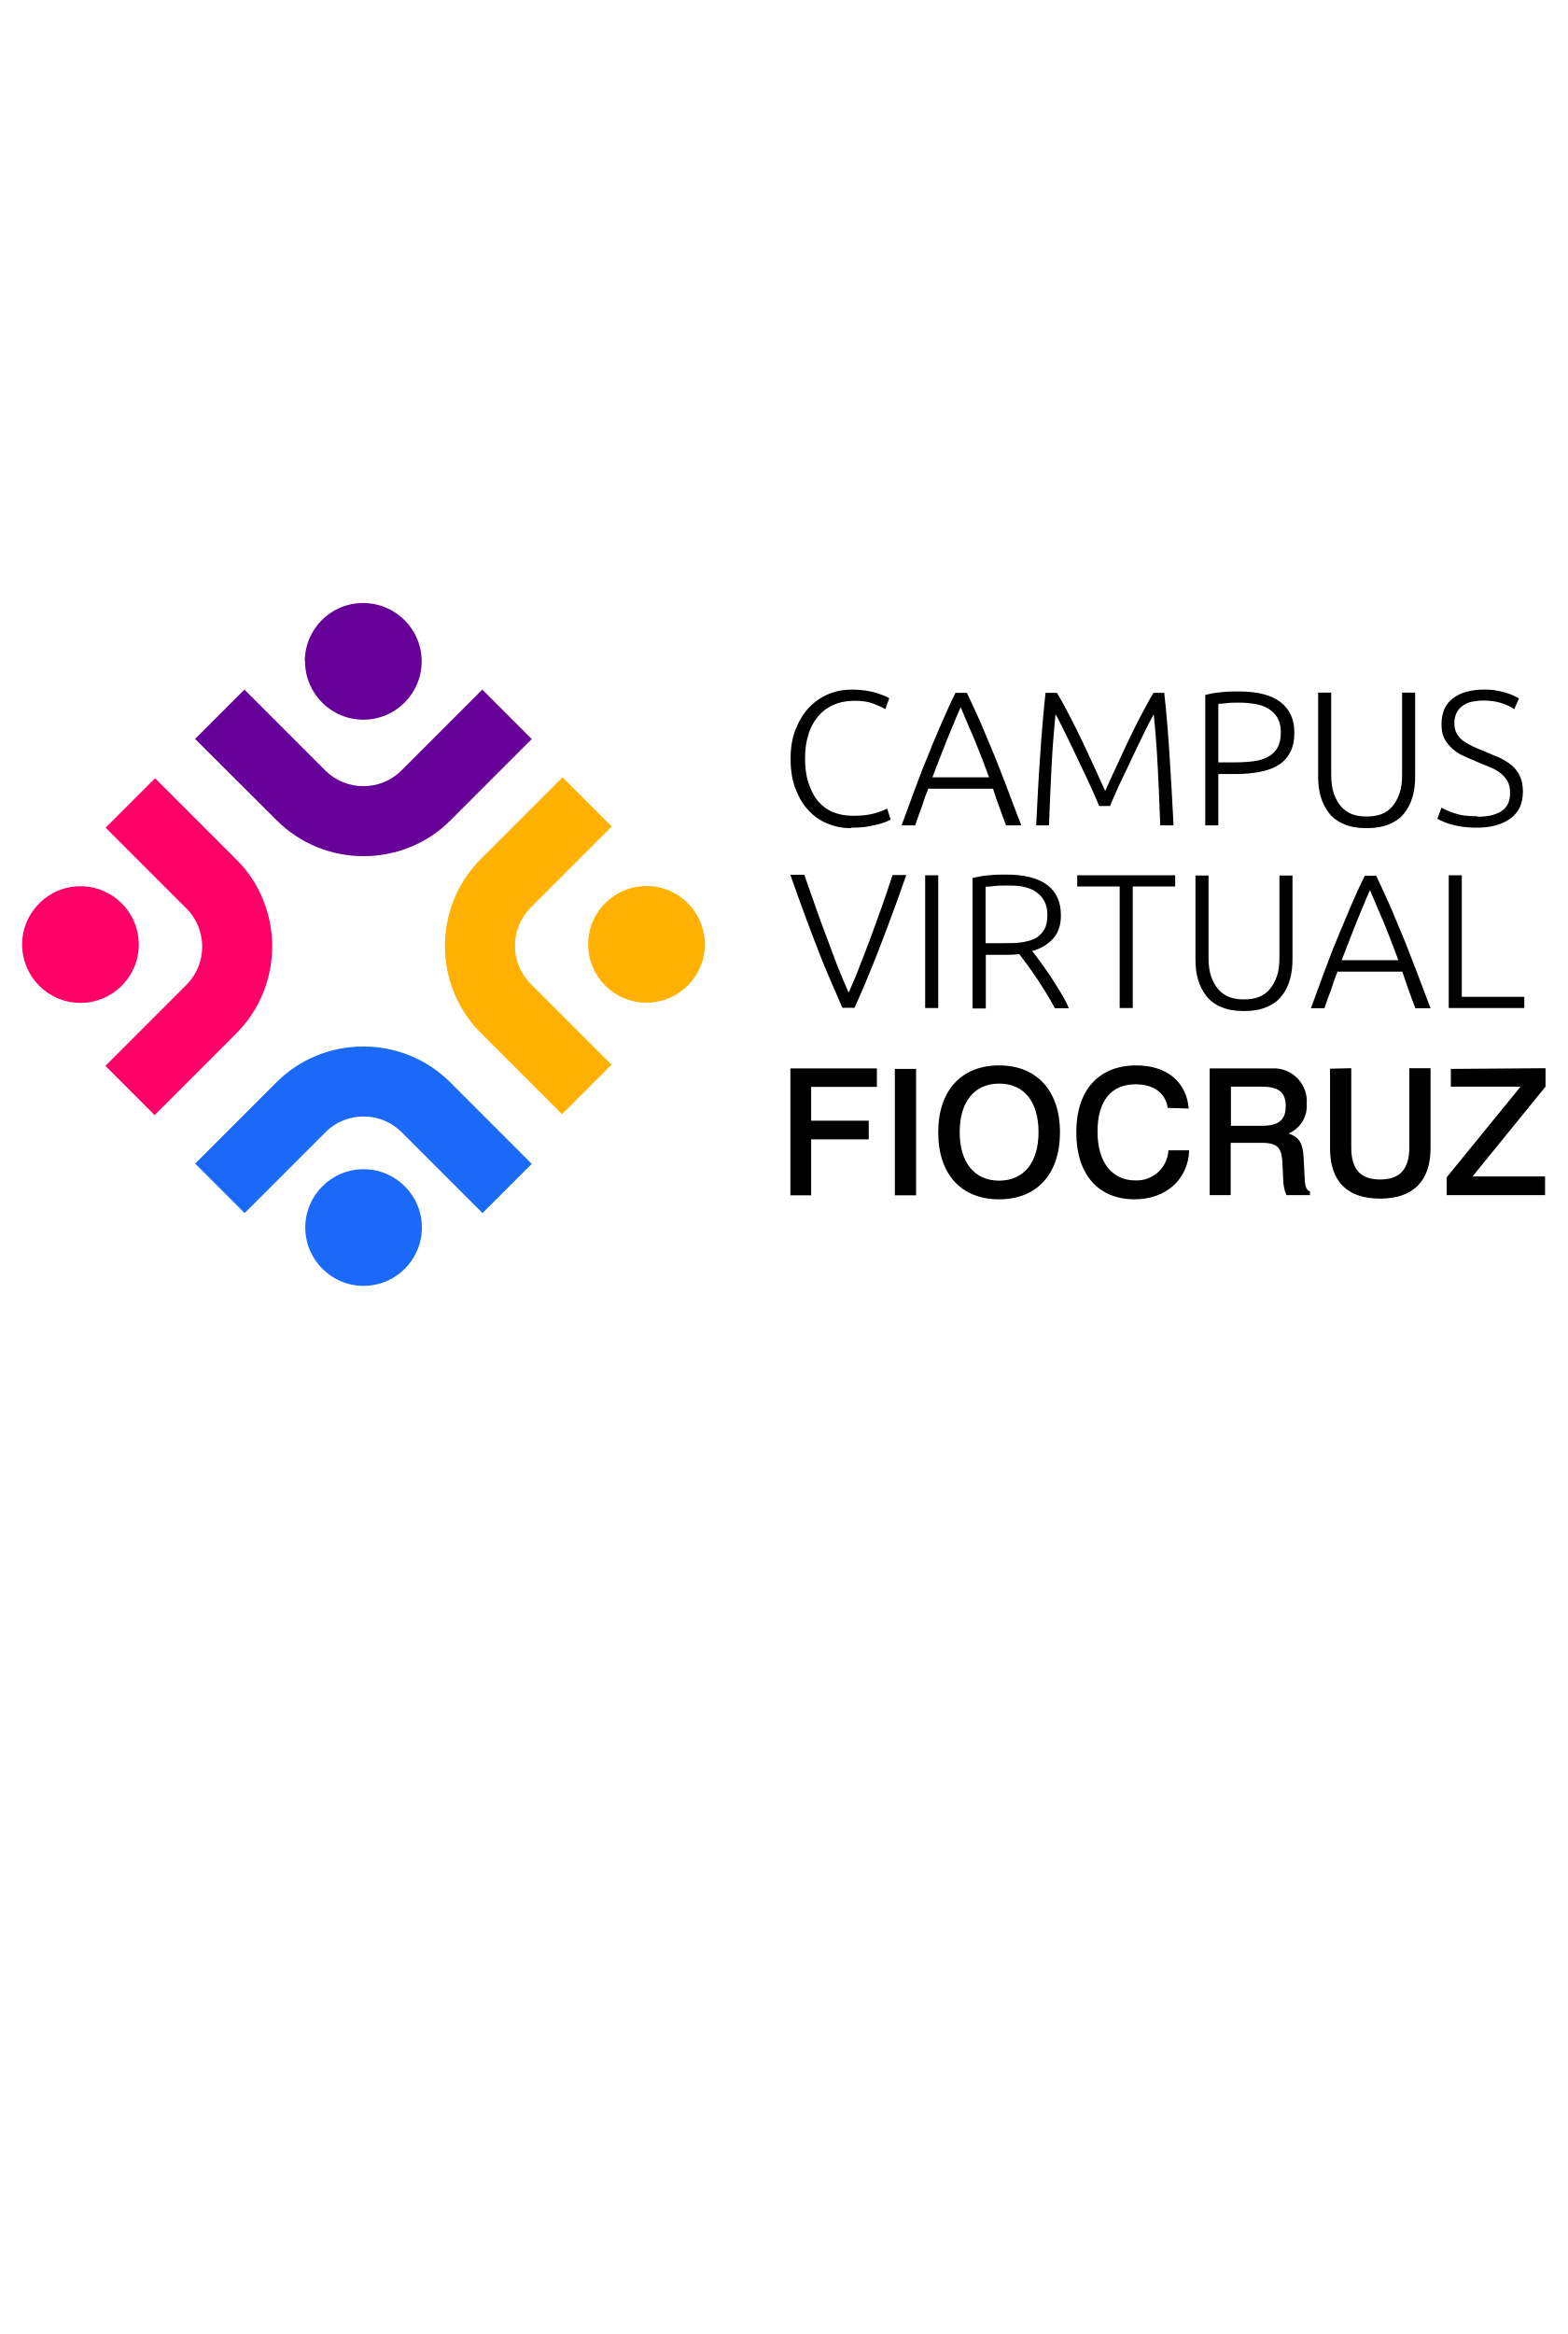
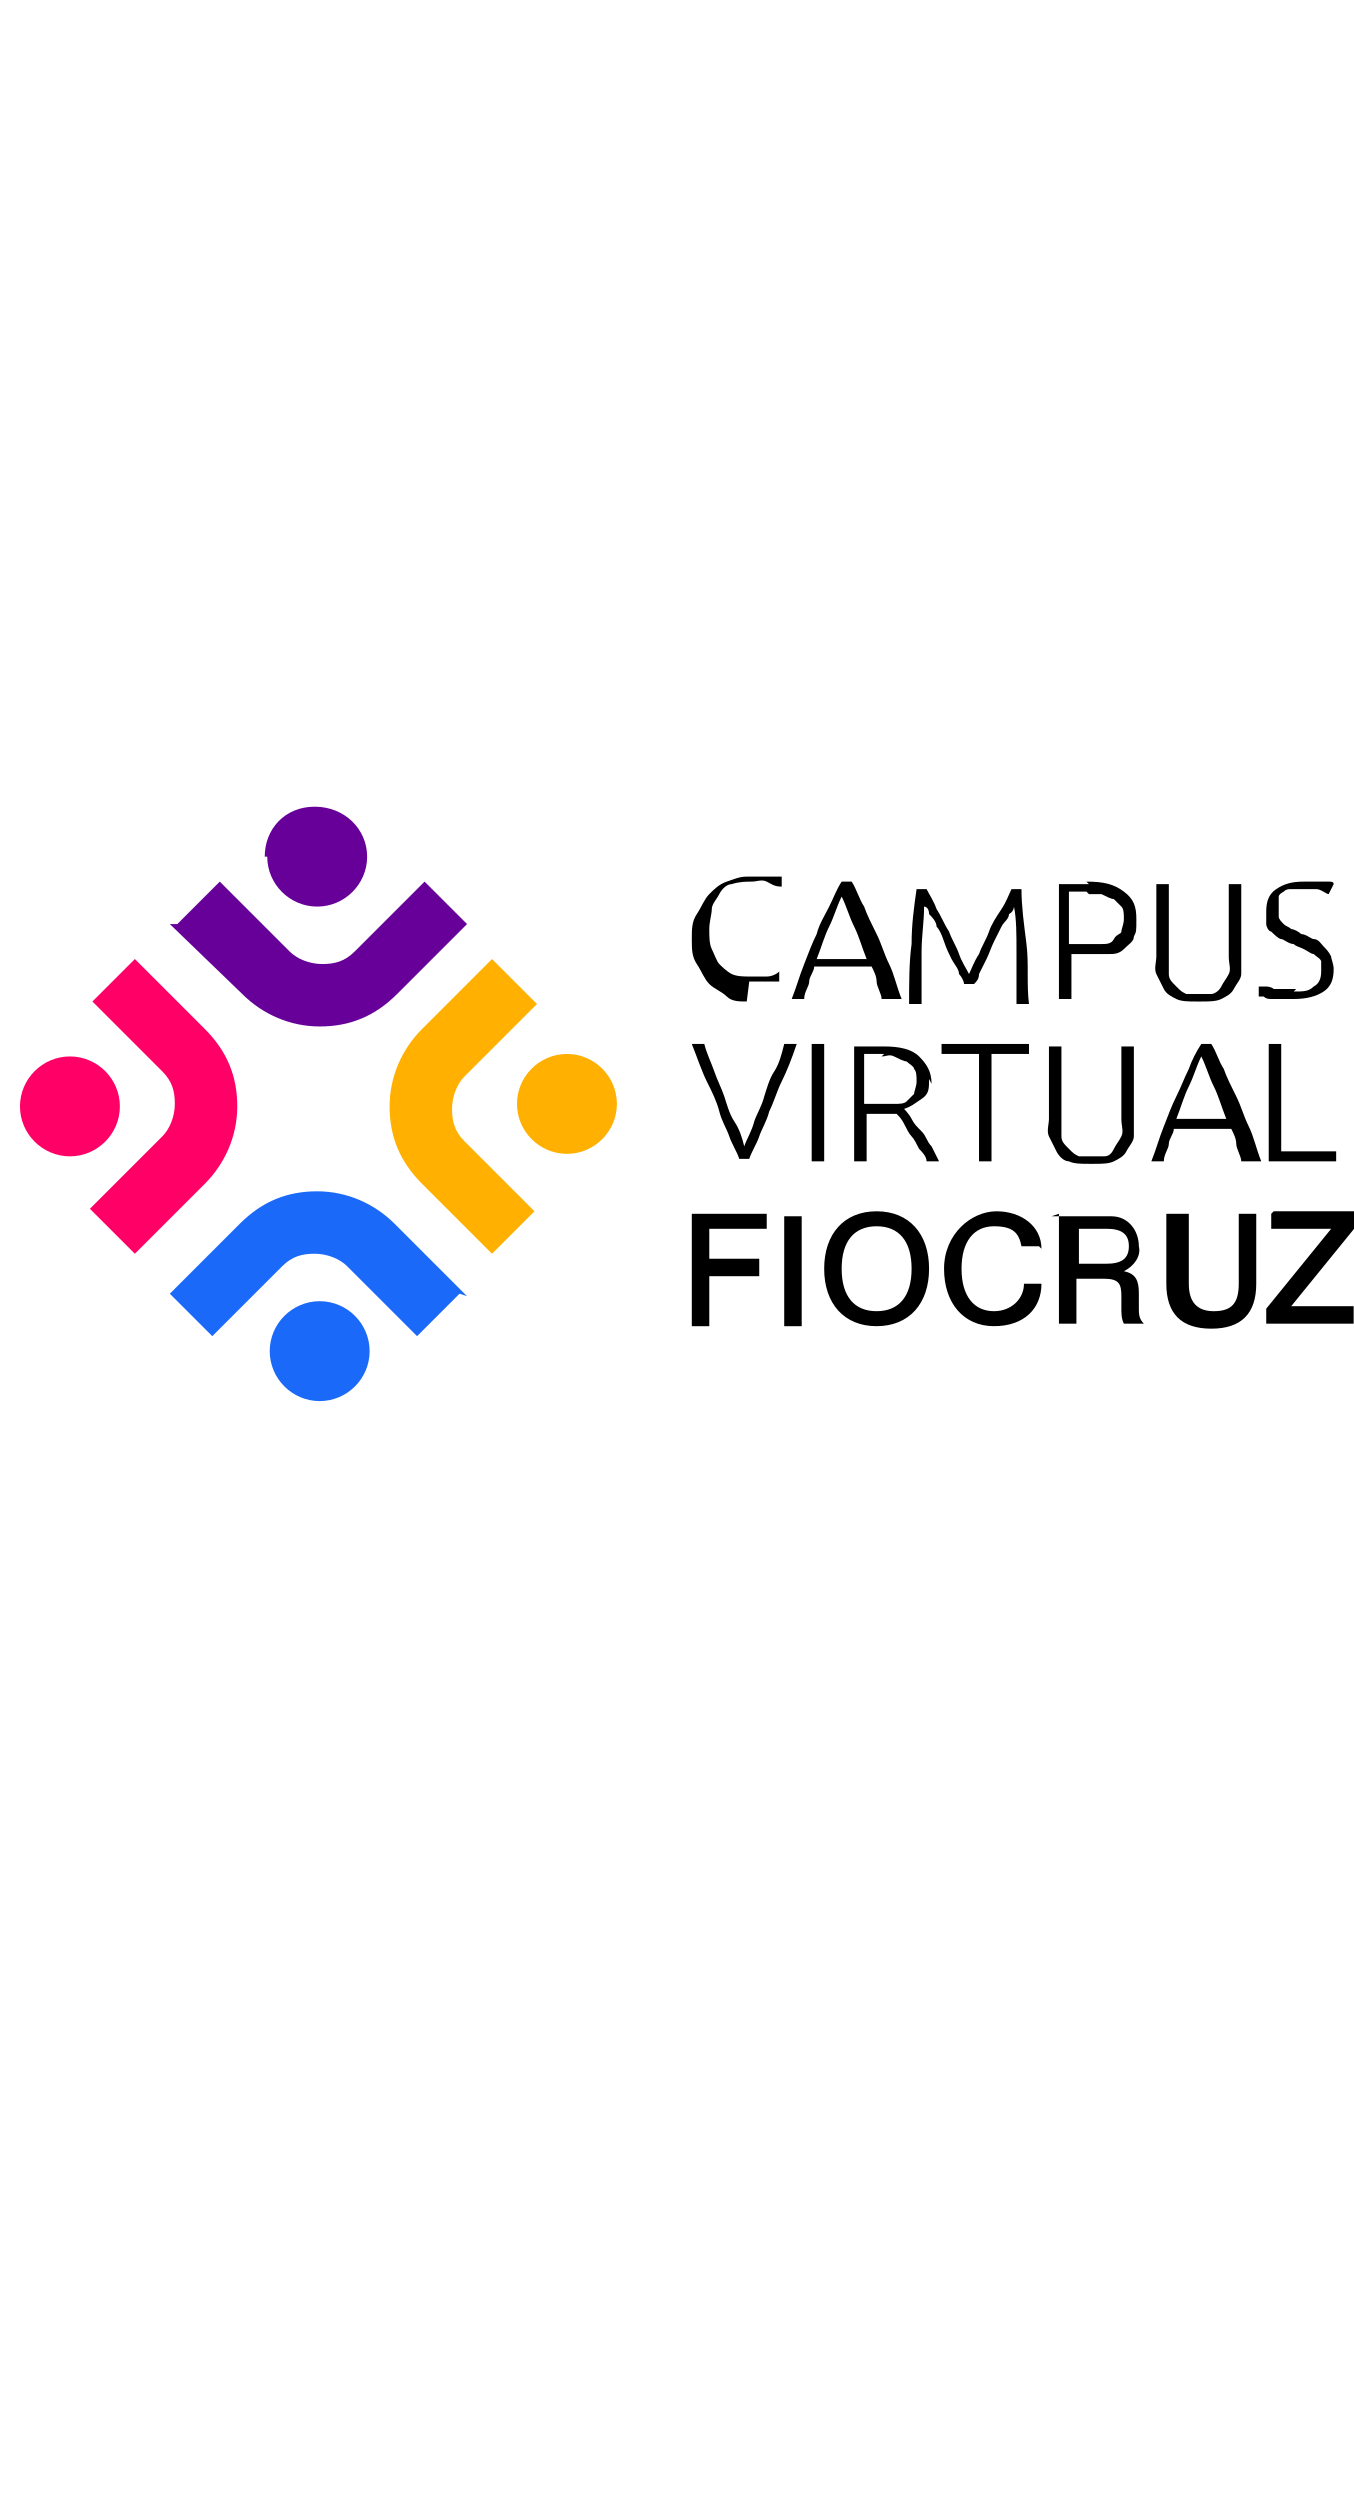
- <svg xmlns="http://www.w3.org/2000/svg" id="Layer_2" data-name="Layer 2" viewBox="0 0 67.21 100.05">
+ <svg xmlns="http://www.w3.org/2000/svg" id="Layer_2" version="1.1" viewBox="0 0 54.2 100.1">
  <defs>
    <style>
-       .cls-1 {
+       .st0 {
        fill: none;
      }

-       .cls-2 {
+       .st1 {
        fill: #ffb000;
      }

-       .cls-2, .cls-3, .cls-4, .cls-5 {
+       .st1, .st2, .st3, .st4 {
        fill-rule: evenodd;
      }

-       .cls-3 {
+       .st2 {
        fill: #1a69f9;
      }

-       .cls-4 {
+       .st3 {
        fill: #f06;
      }

-       .cls-5 {
+       .st4 {
        fill: #609;
      }
    </style>
  </defs>
-   <g id="Layer_1-2" data-name="Layer 1">
-     <rect class="cls-1" width="67.21" height="100.05" />
-     <g id="Camada_1" data-name="Camada 1">
+   <g id="Layer_1-2">
+     <rect class="st0" y="11.1" width="55" height="81.9" />
+     <g id="Camada_1">
      <g>
        <g>
-           <path class="cls-5" d="M8.37,31.68l3.49,3.48c1.03,1.03,2.38,1.54,3.73,1.54s2.71-.51,3.73-1.54l3.48-3.48-2.12-2.12-3.48,3.48c-.44.44-1.03.66-1.62.66s-1.17-.22-1.62-.66l-3.48-3.48-2.12,2.12h0Z" />
-           <path class="cls-2" d="M24.1,33.34l-3.48,3.48c-1.03,1.03-1.54,2.38-1.54,3.73s.51,2.71,1.54,3.73l3.48,3.48,2.12-2.12-3.48-3.48c-.44-.44-.66-1.03-.66-1.62s.22-1.17.66-1.62l3.49-3.49-2.12-2.12h0Z" />
-           <path class="cls-3" d="M22.8,49.89l-3.49-3.49c-1.03-1.03-2.38-1.54-3.73-1.54s-2.71.51-3.73,1.54l-3.48,3.48,2.12,2.12,3.48-3.48c.44-.44,1.03-.66,1.62-.66s1.17.22,1.62.66l3.48,3.48,2.12-2.12h0Z" />
-           <path class="cls-4" d="M6.65,47.78l3.48-3.48c1.03-1.03,1.54-2.38,1.54-3.73s-.51-2.71-1.54-3.73l-3.48-3.48-2.12,2.12,3.48,3.48c.44.44.66,1.03.66,1.62s-.22,1.17-.66,1.62l-3.49,3.49,2.12,2.12h0Z" />
-           <path class="cls-4" d="M3.45,42.99c1.38,0,2.5-1.12,2.5-2.5s-1.12-2.5-2.5-2.5-2.5,1.12-2.5,2.5,1.12,2.5,2.5,2.5" />
-           <path class="cls-5" d="M13.08,28.35c0,1.38,1.12,2.5,2.5,2.5s2.5-1.12,2.5-2.5-1.12-2.5-2.51-2.5-2.5,1.12-2.5,2.5" />
-           <path class="cls-2" d="M27.72,37.98c-1.38,0-2.5,1.12-2.5,2.5s1.12,2.5,2.5,2.5,2.5-1.12,2.5-2.5-1.12-2.5-2.5-2.5" />
-           <path class="cls-3" d="M18.09,52.62c0-1.38-1.12-2.5-2.5-2.5s-2.5,1.12-2.5,2.5,1.12,2.5,2.5,2.5,2.5-1.12,2.5-2.5" />
+           <path class="st4" d="M6.8,37l2.9,2.8c.8.8,1.9,1.3,3.1,1.3s2.2-.4,3.1-1.3l2.8-2.8-1.7-1.7-2.8,2.8c-.4.4-.8.5-1.3.5s-1-.2-1.3-.5l-2.8-2.8-1.7,1.7h0Z" />
+           <path class="st1" d="M19.7,38.4l-2.8,2.8c-.8.8-1.3,1.9-1.3,3.1s.4,2.2,1.3,3.1l2.8,2.8,1.7-1.7-2.8-2.8c-.4-.4-.5-.8-.5-1.3s.2-1,.5-1.3l2.9-2.9-1.7-1.7h0Z" />
+           <path class="st2" d="M18.7,51.9l-2.9-2.9c-.8-.8-1.9-1.3-3.1-1.3s-2.2.4-3.1,1.3l-2.8,2.8,1.7,1.7,2.8-2.8c.4-.4.8-.5,1.3-.5s1,.2,1.3.5l2.8,2.8,1.7-1.7h0Z" />
+           <path class="st3" d="M5.4,50.2l2.8-2.8c.8-.8,1.3-1.9,1.3-3.1s-.4-2.2-1.3-3.1l-2.8-2.8-1.7,1.7,2.8,2.8c.4.4.5.8.5,1.3s-.2,1-.5,1.3l-2.9,2.9,1.7,1.7h0Z" />
+           <path class="st3" d="M2.8,46.3c1.1,0,2-.9,2-2s-.9-2-2-2-2,.9-2,2,.9,2,2,2" />
+           <path class="st4" d="M10.7,34.3c0,1.1.9,2,2,2s2-.9,2-2-.9-2-2.1-2-2,.9-2,2" />
+           <path class="st1" d="M22.7,42.2c-1.1,0-2,.9-2,2s.9,2,2,2,2-.9,2-2-.9-2-2-2" />
+           <path class="st2" d="M14.8,54.1c0-1.1-.9-2-2-2s-2,.9-2,2,.9,2,2,2,2-.9,2-2" />
        </g>
        <g>
          <g>
-             <path d="M36.49,35.5c-.37,0-.7-.07-1.02-.2s-.59-.33-.82-.58c-.23-.25-.41-.56-.55-.93s-.2-.79-.2-1.27.07-.9.22-1.27.34-.68.58-.93c.24-.25.52-.44.83-.57.32-.13.65-.19,1-.19.22,0,.4.02.58.04.17.03.33.06.46.1.13.04.24.09.34.12.1.04.16.08.22.11l-.17.47c-.14-.09-.31-.16-.52-.24s-.47-.12-.78-.12c-.35,0-.67.06-.93.18-.27.12-.49.29-.67.51-.18.22-.32.48-.4.78-.1.3-.14.64-.14,1.01s.04.72.14,1.02c.1.3.22.56.39.77.17.21.39.38.64.49s.55.17.88.17c.36,0,.66-.03.91-.1.24-.07.43-.14.56-.21l.15.47s-.1.06-.2.1-.22.07-.35.11c-.15.03-.31.07-.49.1-.21.03-.41.04-.64.04h0Z" />
-             <path d="M43.14,35.38c-.11-.28-.21-.55-.3-.81-.1-.26-.18-.51-.26-.76h-2.78c-.1.25-.19.5-.27.76-.1.26-.19.52-.29.81h-.58c.22-.59.42-1.14.61-1.66s.38-1,.57-1.45c.18-.46.37-.89.55-1.31.18-.42.37-.84.58-1.26h.49c.2.42.39.84.58,1.26.18.42.36.86.55,1.31s.37.94.57,1.45c.2.52.4,1.07.63,1.66h-.63,0ZM41.19,30.32c-.21.47-.4.95-.6,1.43-.2.49-.39,1.01-.61,1.57h2.43c-.21-.57-.41-1.09-.61-1.58-.21-.48-.41-.95-.61-1.43h0Z" />
-             <path d="M47.13,34.55c-.05-.14-.14-.32-.23-.54-.1-.22-.22-.47-.34-.74-.13-.27-.26-.54-.39-.82-.13-.28-.26-.55-.38-.79-.12-.25-.23-.46-.32-.65-.1-.19-.16-.32-.21-.39-.07.69-.13,1.43-.17,2.23-.04.8-.08,1.64-.11,2.53h-.55c.05-1.03.1-2.03.17-2.97.06-.94.14-1.86.23-2.71h.49c.16.27.34.59.52.94.19.36.37.73.56,1.12.18.39.36.76.53,1.14.17.38.33.71.46,1.01.13-.3.28-.64.46-1.01.17-.38.35-.76.53-1.14.18-.39.37-.76.56-1.12.19-.36.36-.68.52-.94h.46c.1.87.17,1.77.23,2.71.06.94.12,1.94.17,2.97h-.57c-.03-.89-.07-1.73-.11-2.53-.04-.8-.1-1.55-.17-2.23-.04.08-.11.21-.21.39-.1.19-.2.4-.32.65-.12.25-.25.51-.38.79-.13.28-.26.56-.39.82s-.24.51-.34.74c-.1.22-.18.4-.23.54h-.49Z" />
-             <path d="M53.11,29.64c.81,0,1.4.15,1.8.46s.59.74.59,1.31c0,.33-.06.6-.17.82-.11.22-.27.41-.49.55s-.47.24-.78.3c-.31.06-.66.1-1.05.1h-.77v2.2h-.56v-5.59c.2-.05.43-.1.7-.12.26-.03.51-.03.74-.03h0ZM53.14,30.12c-.21,0-.39,0-.53.02-.15.02-.27.03-.37.03v2.51h.7c.3,0,.58-.02.82-.05s.46-.1.63-.2.31-.23.39-.39c.1-.17.14-.39.14-.65,0-.25-.05-.46-.15-.63s-.23-.29-.4-.39c-.16-.1-.36-.16-.57-.2-.22-.03-.43-.05-.65-.05h0Z" />
-             <path d="M58.59,35.5c-.38,0-.7-.06-.96-.17s-.48-.27-.64-.47c-.16-.21-.28-.44-.36-.71-.08-.27-.11-.56-.11-.88v-3.58h.56v3.51c0,.31.03.58.11.81.08.22.18.41.31.56.13.15.29.26.47.33.19.07.39.1.63.1s.44-.03.63-.1.34-.18.47-.33c.13-.15.23-.34.31-.56s.11-.5.11-.81v-3.51h.56v3.58c0,.31-.03.6-.11.88-.08.27-.19.51-.36.71-.16.21-.38.36-.64.47-.26.11-.58.17-.96.17h0Z" />
-             <path d="M63.35,35.01c.45,0,.79-.08,1.03-.24.25-.16.37-.42.37-.78,0-.21-.04-.39-.12-.52s-.19-.26-.32-.35c-.13-.1-.28-.18-.46-.25s-.34-.14-.53-.22c-.23-.1-.45-.19-.64-.28s-.34-.21-.47-.34c-.13-.12-.23-.27-.3-.42s-.1-.34-.1-.56c0-.49.16-.86.48-1.11.33-.25.77-.38,1.35-.38.15,0,.3,0,.46.03.15.03.28.05.41.09.13.03.25.08.35.12s.2.1.27.14l-.2.46c-.15-.11-.35-.2-.58-.27-.22-.07-.47-.1-.74-.1-.18,0-.34.02-.5.05s-.28.1-.39.17c-.11.08-.2.18-.26.3-.06.12-.1.27-.1.44s.03.33.1.45c.07.12.15.22.27.31.12.09.26.16.41.24.15.07.34.15.52.22.22.1.44.19.64.27.2.1.38.21.52.33.15.13.27.27.35.46.09.18.13.4.13.66,0,.52-.18.9-.54,1.16s-.84.39-1.46.39c-.22,0-.42-.02-.6-.04-.18-.03-.34-.06-.48-.1-.15-.04-.27-.09-.36-.13-.1-.04-.17-.09-.23-.11l.18-.48c.05.03.13.07.22.11s.21.09.33.13c.13.04.27.08.43.1.18.02.35.03.55.03h0Z" />
+             <path d="M29.9,40.1c-.3,0-.6,0-.8-.2s-.5-.3-.7-.5-.3-.5-.5-.8-.2-.6-.2-1,0-.7.2-1,.3-.6.5-.8.4-.4.7-.5c.3-.1.5-.2.8-.2s.3,0,.5,0c.1,0,.3,0,.4,0,.1,0,.2,0,.3,0,0,0,.1,0,.2,0v.4c-.3,0-.4-.1-.6-.2s-.4,0-.6,0-.5,0-.8.1c-.2,0-.4.2-.5.4-.1.2-.3.4-.3.6,0,.2-.1.5-.1.8s0,.6.1.8.2.5.3.6.3.3.5.4.5.1.7.1.5,0,.7,0c.2,0,.4-.1.5-.2v.4c.1,0,0,0,0,0s-.2,0-.3,0c-.1,0-.3,0-.4,0-.2,0-.3,0-.5,0h0Z" />
+             <path d="M35.3,40c0-.2-.2-.5-.2-.7,0-.2-.1-.4-.2-.6h-2.3c0,.2-.2.4-.2.6,0,.2-.2.4-.2.7h-.5c.2-.5.3-.9.5-1.4s.3-.8.5-1.2c.1-.4.3-.7.5-1.1s.3-.7.5-1h.4c.2.3.3.7.5,1,.1.3.3.7.5,1.1.2.4.3.8.5,1.2.2.4.3.9.5,1.4h-.5ZM33.7,35.9c-.2.4-.3.8-.5,1.2-.2.4-.3.8-.5,1.3h2c-.2-.5-.3-.9-.5-1.3-.2-.4-.3-.8-.5-1.2h0Z" />
+             <path d="M38.6,39.4c0-.1-.1-.3-.2-.4,0-.2-.2-.4-.3-.6-.1-.2-.2-.4-.3-.7s-.2-.5-.3-.6c0-.2-.2-.4-.3-.5,0-.2-.1-.3-.2-.3,0,.6-.1,1.2-.1,1.8,0,.7,0,1.3,0,2.1h-.5c0-.8,0-1.7.1-2.4,0-.8.1-1.5.2-2.2h.4c.1.2.3.5.4.8.2.3.3.6.5.9.1.3.3.6.4.9s.3.6.4.8c.1-.2.2-.5.4-.8.1-.3.3-.6.4-.9.1-.3.3-.6.5-.9.2-.3.3-.6.4-.8h.4c0,.7.1,1.4.2,2.2s0,1.6.1,2.4h-.5c0-.7,0-1.4,0-2.1s0-1.3-.1-1.8c0,0,0,.2-.2.3,0,.2-.2.3-.3.5s-.2.4-.3.6-.2.5-.3.7-.2.4-.3.6c0,.2-.1.3-.2.4h-.4,0Z" />
+             <path d="M43.5,35.3c.7,0,1.1.1,1.5.4s.5.6.5,1.1,0,.5-.1.7c0,.2-.2.3-.4.5s-.4.2-.6.2c-.3,0-.5,0-.9,0h-.6v1.8h-.5v-4.6c.2,0,.4,0,.6,0,.2,0,.4,0,.6,0h0ZM43.5,35.7c-.2,0-.3,0-.4,0-.1,0-.2,0-.3,0v2.1h.6c.2,0,.5,0,.7,0s.4,0,.5-.2.3-.2.3-.3c0-.1.1-.3.1-.5s0-.4-.1-.5-.2-.2-.3-.3c-.1,0-.3-.1-.5-.2-.2,0-.4,0-.5,0h0Z" />
+             <path d="M47.9,40.1c-.3,0-.6,0-.8-.1s-.4-.2-.5-.4c-.1-.2-.2-.4-.3-.6s0-.5,0-.7v-2.9h.5v2.9c0,.3,0,.5,0,.7,0,.2.1.3.3.5s.2.2.4.3c.2,0,.3,0,.5,0s.4,0,.5,0,.3-.1.4-.3.2-.3.3-.5,0-.4,0-.7v-2.9h.5v2.9c0,.3,0,.5,0,.7,0,.2-.2.4-.3.6-.1.2-.3.3-.5.4s-.5.1-.8.1h0Z" />
+             <path d="M51.8,39.7c.4,0,.6,0,.8-.2.2-.1.3-.3.3-.6s0-.3,0-.4-.2-.2-.3-.3c-.1,0-.2-.1-.4-.2s-.3-.1-.4-.2c-.2,0-.4-.2-.5-.2s-.3-.2-.4-.3c-.1,0-.2-.2-.2-.3s0-.3,0-.5c0-.4.1-.7.4-.9.3-.2.6-.3,1.1-.3s.2,0,.4,0c.1,0,.2,0,.3,0,.1,0,.2,0,.3,0s.2,0,.2.1l-.2.4c-.1,0-.3-.2-.5-.2-.2,0-.4,0-.6,0s-.3,0-.4,0-.2,0-.3.1c0,0-.2.1-.2.2,0,0,0,.2,0,.4s0,.3,0,.4.1.2.2.3.2.1.3.2c.1,0,.3.1.4.2.2,0,.4.2.5.2.2,0,.3.2.4.3.1.1.2.2.3.4,0,.1.1.3.1.5,0,.4-.1.7-.4.9s-.7.3-1.2.3-.3,0-.5,0c-.1,0-.3,0-.4,0-.1,0-.2,0-.3-.1,0,0-.1,0-.2,0v-.4c.2,0,.3,0,.3,0s.2,0,.3.1c.1,0,.2,0,.4,0,.1,0,.3,0,.5,0h0Z" />
          </g>
          <g>
-             <path d="M34.5,37.52c.16.49.33.94.48,1.38s.31.86.46,1.26c.15.4.3.81.45,1.2.15.39.32.79.5,1.19.17-.39.34-.78.49-1.18.15-.39.31-.79.46-1.2.15-.4.3-.83.46-1.27s.31-.9.47-1.39h.59c-.25.72-.48,1.35-.68,1.89s-.39,1.03-.56,1.47c-.17.44-.34.84-.49,1.21-.15.37-.32.74-.49,1.12h-.52c-.16-.38-.33-.76-.49-1.13s-.33-.77-.5-1.21-.36-.93-.56-1.47c-.2-.54-.43-1.17-.68-1.89h.61v.02h0Z" />
-             <path d="M39.67,37.52h.56v5.69h-.56v-5.69Z" />
-             <path d="M45.49,39.23c0,.43-.11.76-.34,1.01s-.52.42-.89.53c.09.11.2.26.34.45.14.19.28.39.43.61.15.22.29.46.44.7.15.24.27.47.36.69h-.6c-.11-.22-.24-.44-.37-.65-.14-.22-.27-.43-.41-.64s-.27-.39-.4-.57-.25-.33-.34-.46c-.17.02-.35.03-.52.03h-.92v2.3h-.57v-5.59c.2-.05.43-.1.7-.12.27-.03.51-.03.74-.03.78,0,1.38.15,1.77.45.39.3.58.72.58,1.3h0ZM43.2,37.96c-.21,0-.39,0-.55.02-.15.02-.28.03-.39.03v2.42h.77c.26,0,.5,0,.73-.03.23-.03.43-.08.6-.16s.3-.21.4-.37c.1-.15.15-.38.15-.65,0-.25-.05-.46-.15-.63-.1-.16-.22-.29-.39-.39-.15-.1-.34-.16-.55-.2s-.42-.04-.64-.04h0Z" />
-             <path d="M50.39,37.52v.48h-1.82v5.21h-.56v-5.21h-1.82v-.48h4.2Z" />
-             <path d="M53.33,43.34c-.38,0-.7-.06-.96-.17-.27-.11-.48-.27-.64-.47-.16-.21-.28-.44-.36-.71-.08-.27-.11-.56-.11-.88v-3.58h.56v3.51c0,.31.03.58.11.81s.18.41.31.56.29.26.47.33c.19.07.39.1.63.1s.44-.03.63-.1c.19-.07.34-.18.47-.33.13-.15.23-.34.31-.56.08-.22.11-.5.11-.81v-3.51h.56v3.58c0,.31-.03.6-.11.88-.08.27-.19.51-.36.71-.16.21-.38.36-.64.47-.26.11-.58.17-.96.17h0Z" />
-             <path d="M60.69,43.22c-.11-.28-.21-.55-.3-.81s-.18-.51-.26-.76h-2.78c-.1.25-.19.5-.27.76-.1.26-.19.52-.29.81h-.58c.22-.59.42-1.14.61-1.66s.38-1,.57-1.45c.19-.46.37-.89.55-1.31.18-.42.37-.84.58-1.26h.49c.2.42.39.84.58,1.26.18.42.36.86.55,1.31s.37.94.57,1.45.4,1.07.63,1.66h-.62ZM58.74,38.16c-.21.47-.4.95-.6,1.43-.2.49-.39,1.01-.61,1.57h2.43c-.21-.57-.41-1.09-.61-1.58-.21-.48-.41-.95-.61-1.43h0Z" />
-             <path d="M65.36,42.73v.48h-3.24v-5.69h.56v5.21h2.68,0Z" />
+             <path d="M28.2,41.8c.1.4.3.8.4,1.1s.3.7.4,1c.1.3.2.7.4,1s.3.6.4,1c.1-.3.3-.6.4-1,.1-.3.3-.6.4-1,.1-.3.2-.7.4-1s.3-.7.4-1.1h.5c-.2.6-.4,1.1-.6,1.5s-.3.8-.5,1.2c-.1.4-.3.7-.4,1s-.3.6-.4.9h-.4c-.1-.3-.3-.6-.4-.9s-.3-.6-.4-1-.3-.8-.5-1.2-.4-1-.6-1.5h.5s0,0,0,0Z" />
+             <path d="M32.5,41.8h.5v4.7h-.5v-4.7Z" />
+             <path d="M37.2,43.2c0,.4,0,.6-.3.8s-.4.3-.7.4c0,0,.2.2.3.4.1.2.2.3.4.5s.2.4.4.6c.1.2.2.4.3.6h-.5c0-.2-.2-.4-.3-.5-.1-.2-.2-.4-.3-.5s-.2-.3-.3-.5-.2-.3-.3-.4c-.1,0-.3,0-.4,0h-.8v1.9h-.5v-4.6c.2,0,.4,0,.6,0,.2,0,.4,0,.6,0,.6,0,1.1.1,1.4.4s.5.6.5,1.1h0ZM35.4,42.2c-.2,0-.3,0-.5,0-.1,0-.2,0-.3,0v2h.6c.2,0,.4,0,.6,0s.4,0,.5-.1.2-.2.3-.3c0-.1.1-.3.1-.5s0-.4-.1-.5c0-.1-.2-.2-.3-.3-.1,0-.3-.1-.5-.2s-.3,0-.5,0h0Z" />
+             <path d="M41.2,41.8v.4h-1.5v4.3h-.5v-4.3h-1.5v-.4h3.4Z" />
+             <path d="M43.6,46.6c-.3,0-.6,0-.8-.1-.2,0-.4-.2-.5-.4-.1-.2-.2-.4-.3-.6s0-.5,0-.7v-2.9h.5v2.9c0,.3,0,.5,0,.7s.1.3.3.5.2.2.4.3c.2,0,.3,0,.5,0s.4,0,.5,0c.2,0,.3-.1.4-.3s.2-.3.3-.5,0-.4,0-.7v-2.9h.5v2.9c0,.3,0,.5,0,.7,0,.2-.2.4-.3.6-.1.2-.3.3-.5.4s-.5.1-.8.1h0Z" />
+             <path d="M49.7,46.5c0-.2-.2-.5-.2-.7s-.1-.4-.2-.6h-2.3c0,.2-.2.4-.2.6,0,.2-.2.4-.2.7h-.5c.2-.5.3-.9.5-1.4s.3-.8.5-1.2c.2-.4.3-.7.5-1.1.1-.3.3-.7.5-1h.4c.2.3.3.7.5,1,.1.3.3.7.5,1.1s.3.8.5,1.2.3.9.5,1.4h-.5ZM48.1,42.3c-.2.4-.3.8-.5,1.2-.2.4-.3.8-.5,1.3h2c-.2-.5-.3-.9-.5-1.3-.2-.4-.3-.8-.5-1.2h0Z" />
+             <path d="M53.5,46.1v.4h-2.7v-4.7h.5v4.3h2.2Z" />
          </g>
-           <path d="M33.89,45.8v5.44h.89v-2.4h2.47v-.8h-2.47v-1.45h2.82v-.79h-3.71s0,0,0,0ZM38.37,45.8v5.44h.91v-5.42h-.91ZM42.84,45.67c-1.61,0-2.61,1.07-2.61,2.87s.99,2.87,2.61,2.87,2.61-1.08,2.61-2.87-1-2.87-2.61-2.87ZM42.84,46.45c1.05,0,1.69.75,1.69,2.08s-.65,2.08-1.69,2.08-1.69-.76-1.69-2.08c0-1.32.65-2.08,1.69-2.08ZM50.97,47.51c-.1-1.13-.93-1.84-2.25-1.84-1.61,0-2.57,1.06-2.57,2.87s.95,2.87,2.5,2.87c1.36,0,2.3-.87,2.34-2.1h-.89c-.04.75-.67,1.32-1.42,1.29h0c-.99,0-1.62-.77-1.62-2.09s.59-2.03,1.63-2.03c.78,0,1.28.37,1.38,1.01l.9.03h0ZM51.87,45.81v5.42h.9v-2.24h1.36c.72,0,.83.3.86.87l.03.65c0,.25.04.49.14.72h1.01v-.15c-.21-.11-.21-.31-.23-.63l-.04-.78c-.03-.59-.14-.92-.65-1.08.5-.21.82-.72.78-1.27.06-.77-.51-1.45-1.29-1.52-.08,0-.17,0-.25,0h-2.63s0,0,0,0ZM52.76,46.58h1.32c.68,0,1.05.19,1.05.83s-.34.85-1.06.85h-1.29v-1.69.02h0ZM57.03,45.81v3.41c0,1.42.73,2.16,2.15,2.16s2.16-.76,2.16-2.16v-3.43h-.91v3.39c0,.92-.39,1.38-1.25,1.38s-1.24-.45-1.24-1.38v-3.39l-.91.02h0ZM62.21,45.81v.77h2.99l-3.17,3.89v.76h4.22v-.8h-3.11l3.13-3.85v-.79l-4.05.03h0Z" />
+           <path d="M27.7,48.6v4.5h.7v-2h2v-.7h-2v-1.2h2.3v-.6h-3ZM31.4,48.6v4.5h.7v-4.4h-.7ZM35.1,48.5c-1.3,0-2.1.9-2.1,2.3s.8,2.3,2.1,2.3,2.1-.9,2.1-2.3-.8-2.3-2.1-2.3ZM35.1,49.1c.9,0,1.4.6,1.4,1.7s-.5,1.7-1.4,1.7-1.4-.6-1.4-1.7.5-1.7,1.4-1.7ZM41.7,50c0-.9-.8-1.5-1.8-1.5s-2.1.9-2.1,2.3.8,2.3,2,2.3,1.9-.7,1.9-1.7h-.7c0,.6-.5,1.1-1.2,1.1h0c-.8,0-1.3-.6-1.3-1.7s.5-1.7,1.3-1.7,1,.3,1.1.8h.7s0,0,0,0ZM42.4,48.6v4.4h.7v-1.8h1.1c.6,0,.7.2.7.7v.5c0,.2,0,.4.1.6h.8c-.2-.2-.2-.4-.2-.6v-.6c0-.5-.1-.8-.6-.9.4-.2.7-.6.6-1,0-.6-.4-1.2-1.1-1.2h-2.4,0ZM43.2,49.2h1.1c.6,0,.9.2.9.7s-.3.7-.9.7h-1.1v-1.4h0s0,0,0,0ZM46.7,48.6v2.8c0,1.2.6,1.8,1.8,1.8s1.8-.6,1.8-1.8v-2.8h-.7v2.8c0,.8-.3,1.1-1,1.1s-1-.4-1-1.1v-2.8h-.7ZM50.9,48.6v.6h2.4l-2.6,3.2v.6h3.5v-.7h-2.5l2.6-3.2v-.6h-3.3s0,0,0,0Z" />
        </g>
      </g>
    </g>
  </g>
</svg>
